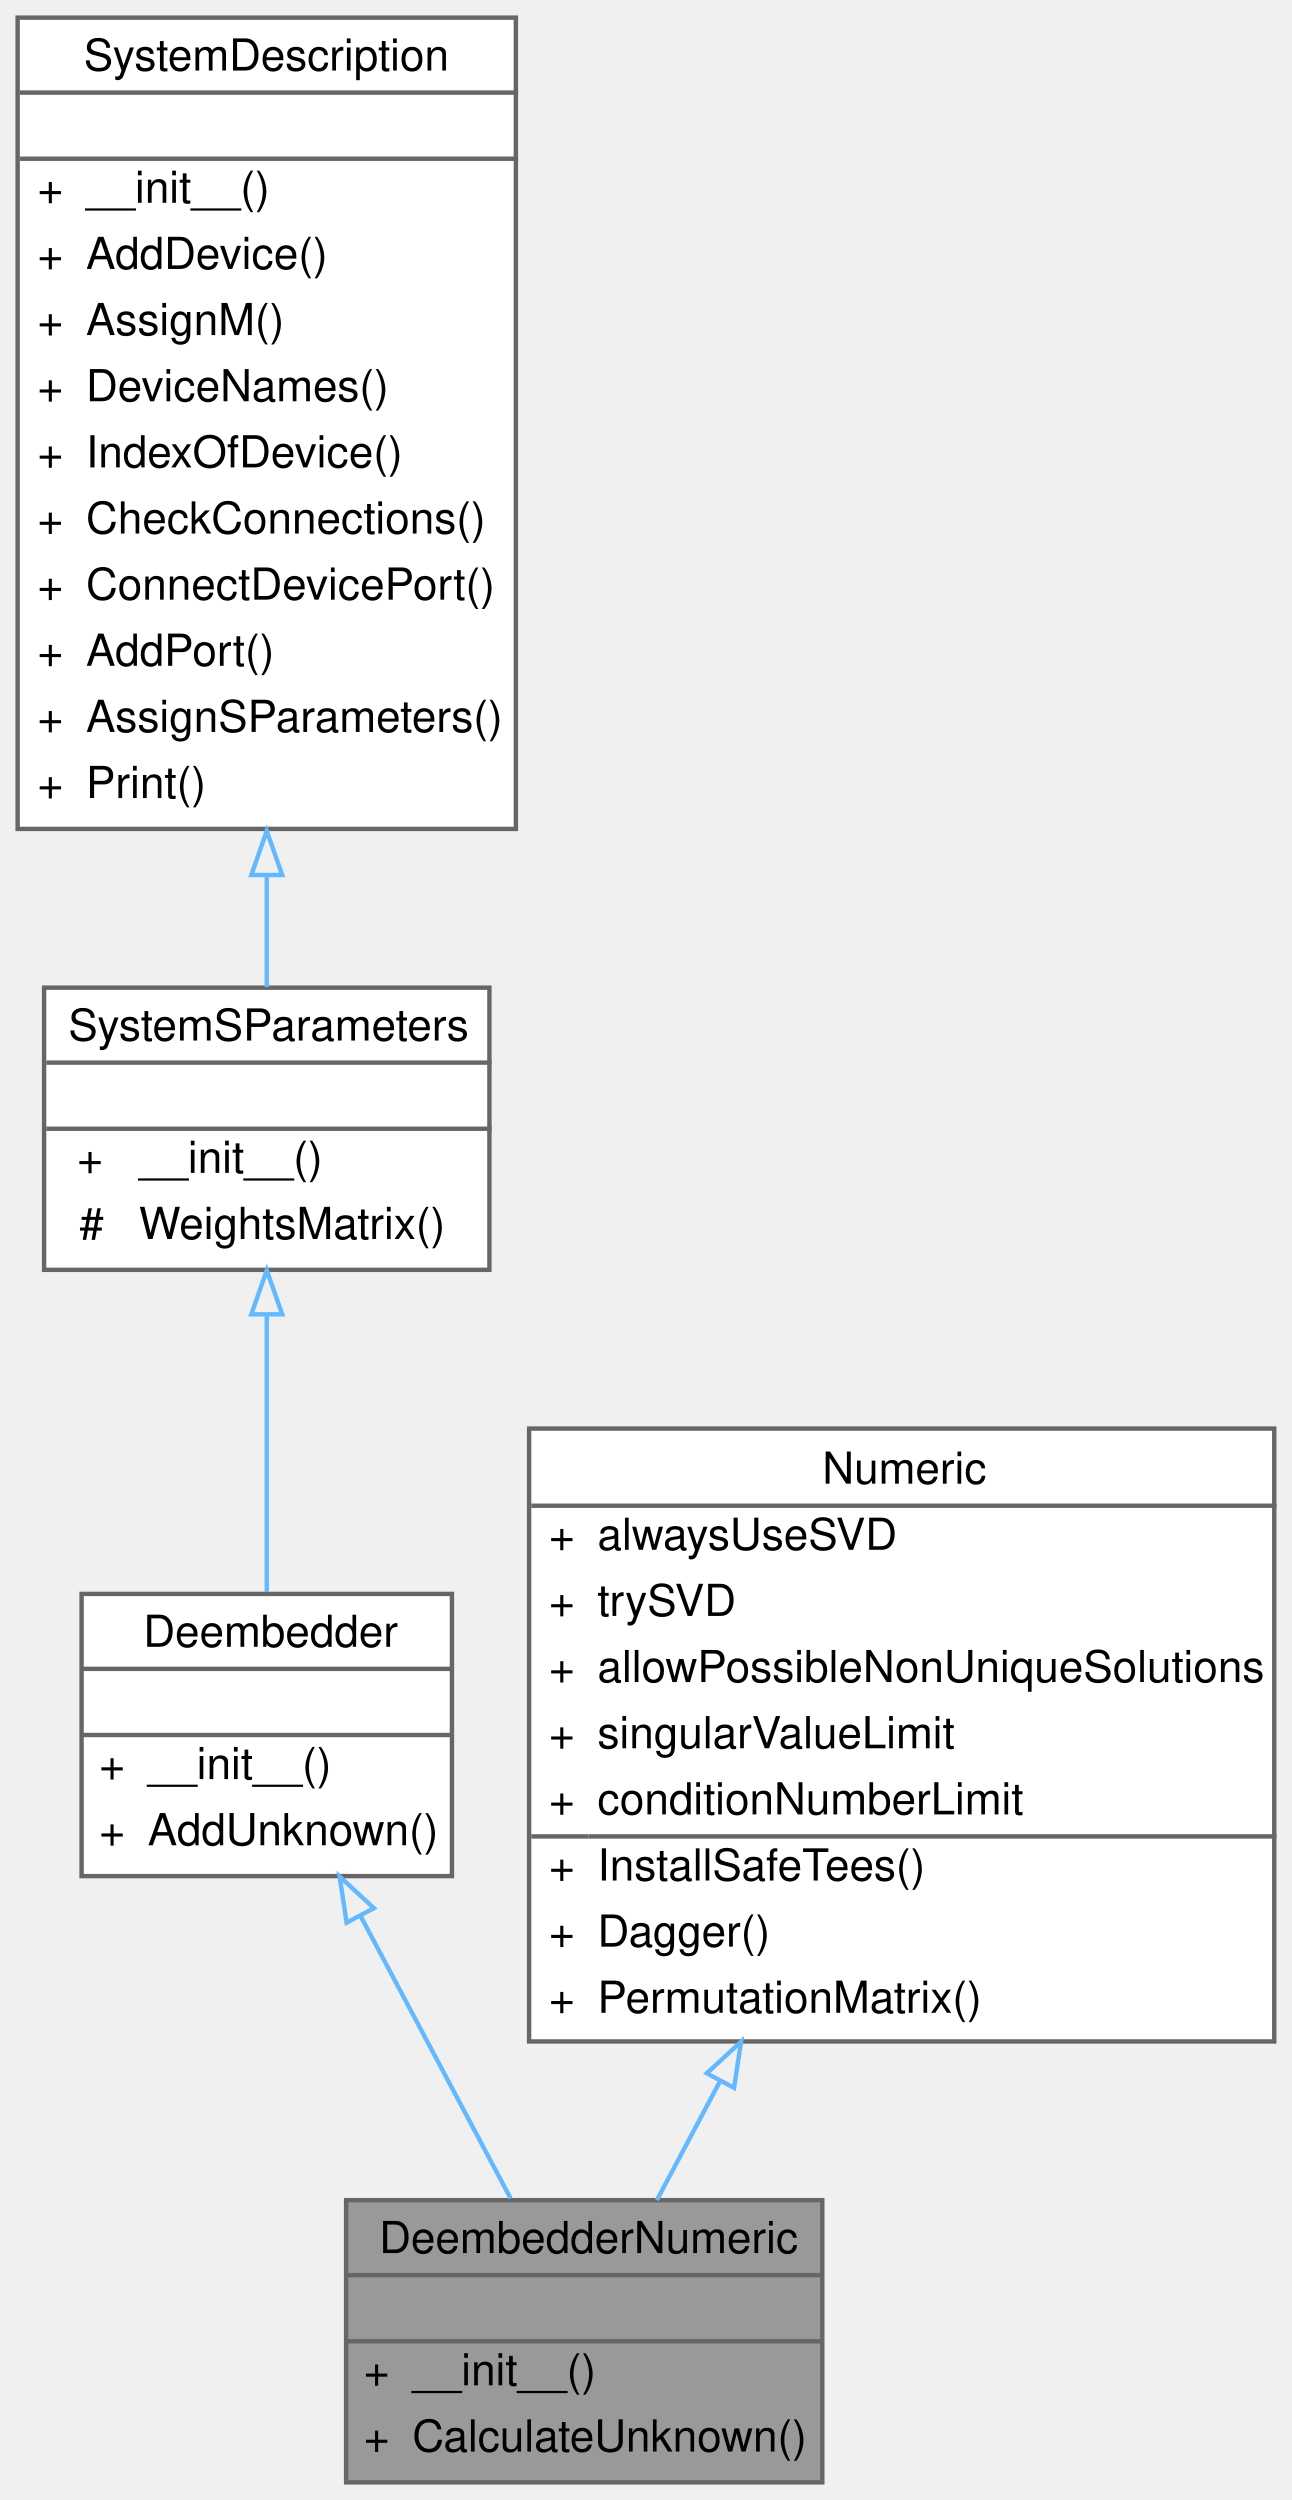
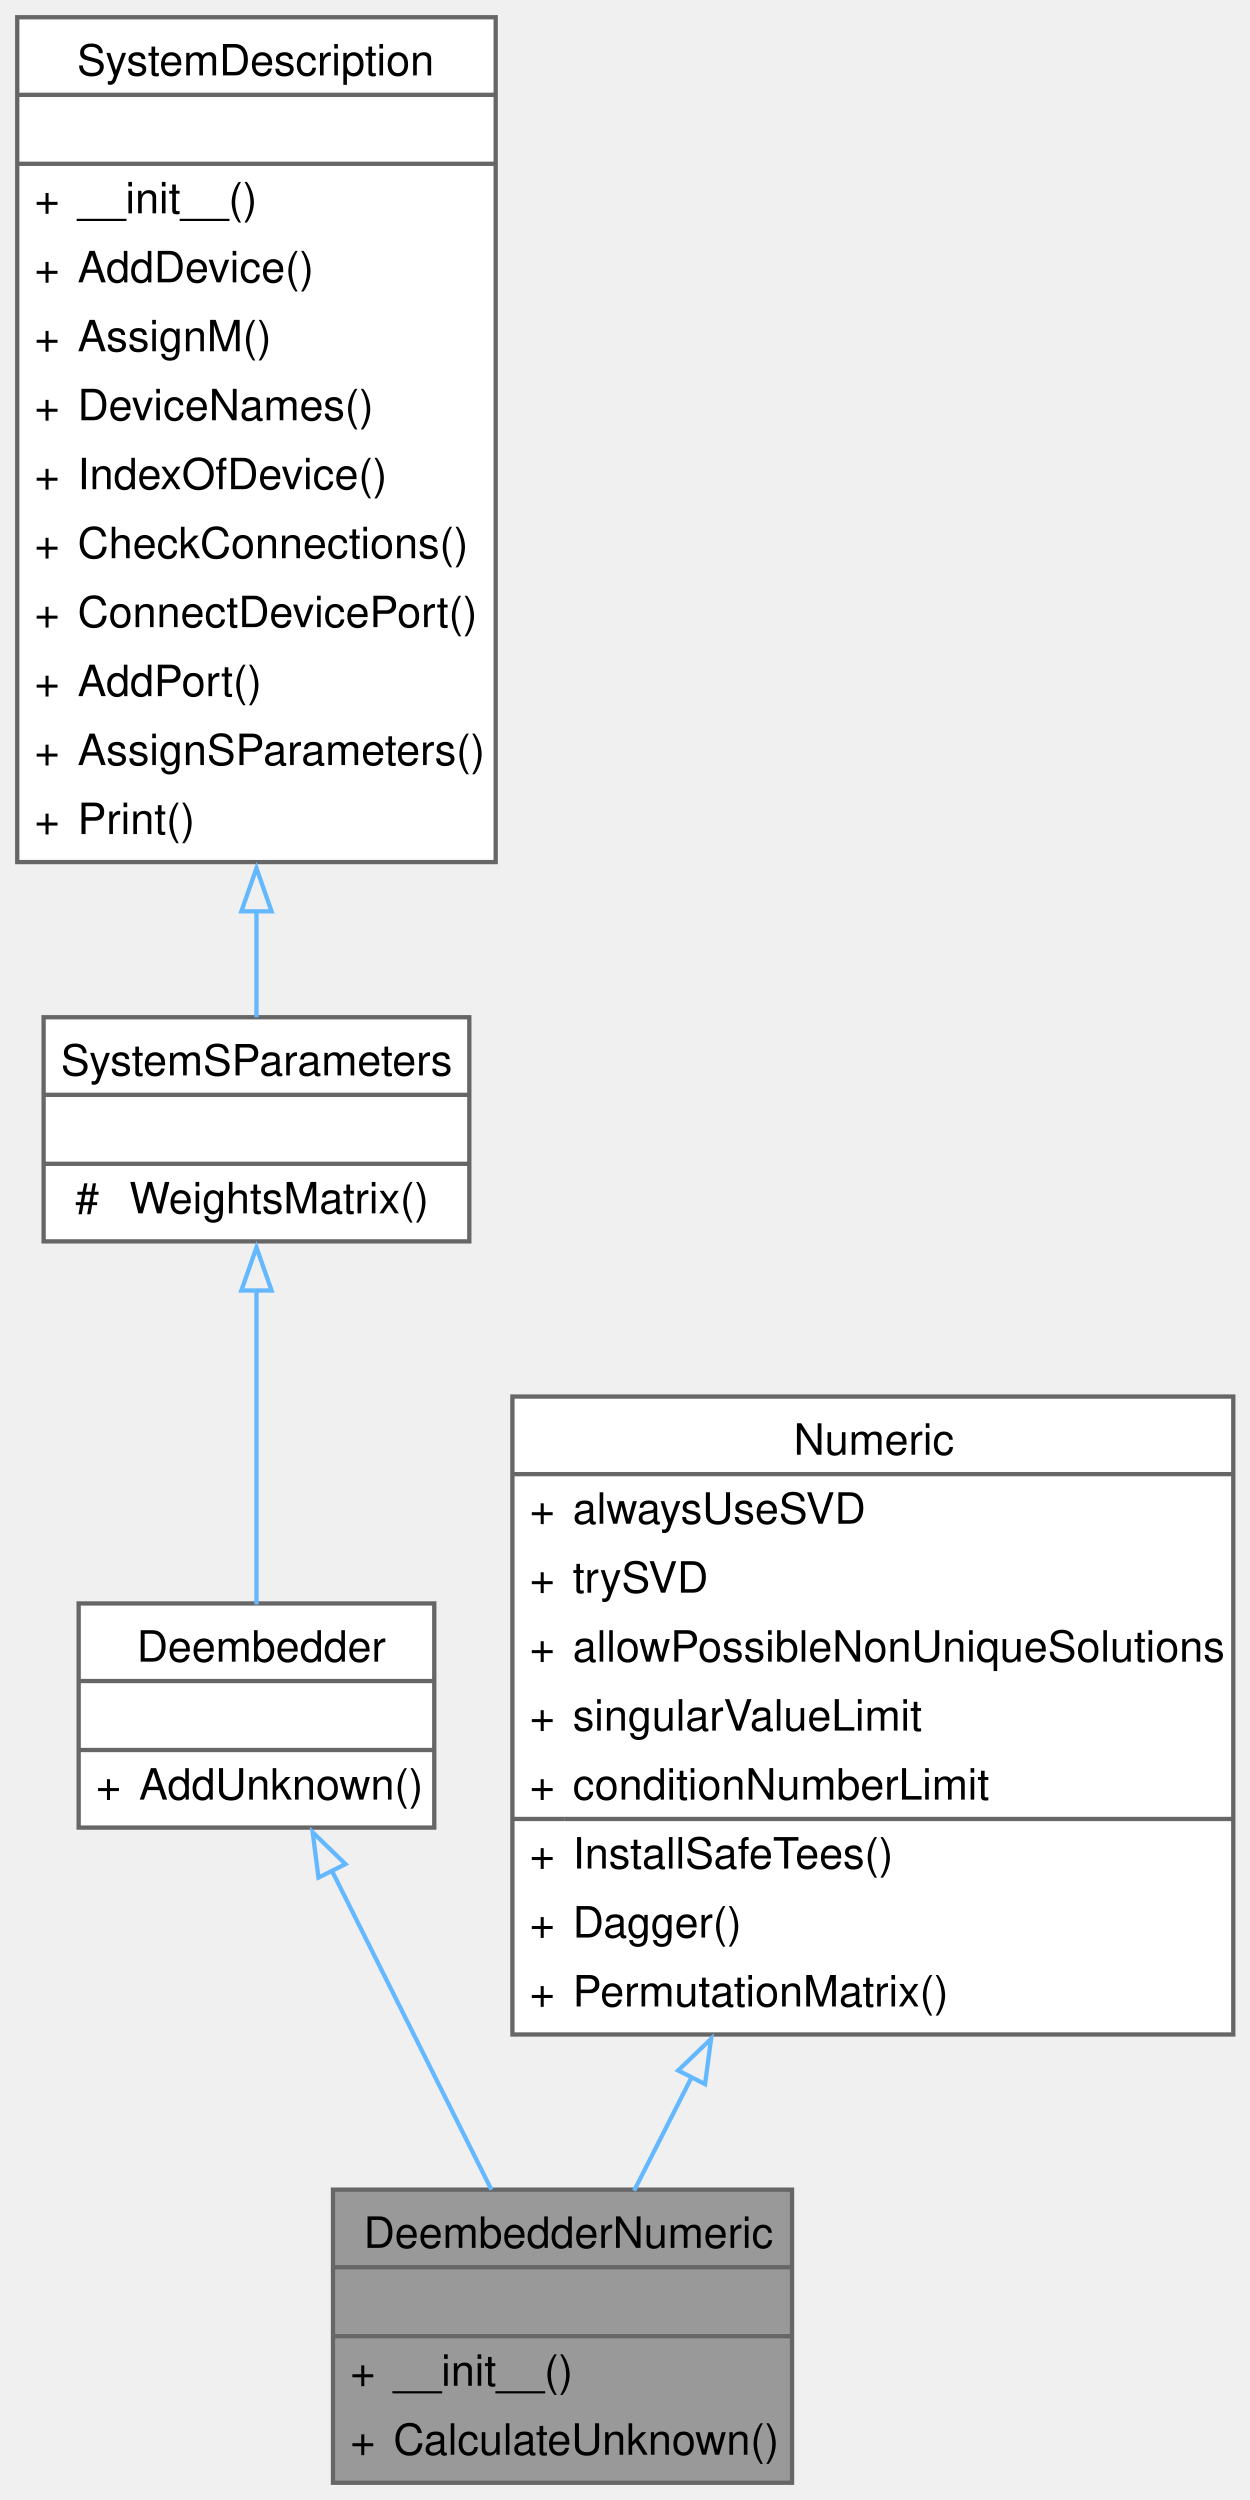
- <svg xmlns="http://www.w3.org/2000/svg" xmlns:xlink="http://www.w3.org/1999/xlink" width="293pt" height="567pt" viewBox="0.00 0.00 293.00 567.00">
-   <g id="graph0" class="graph" transform="scale(1 1) rotate(0) translate(4 563)">
+ <svg xmlns="http://www.w3.org/2000/svg" xmlns:xlink="http://www.w3.org/1999/xlink" width="290pt" height="580pt" viewBox="0.00 0.00 290.00 580.00">
+   <g id="graph0" class="graph" transform="scale(1 1) rotate(0) translate(4 576)">
    <g id="Node000001" class="node">
      <g id="a_Node000001">
        <a xlink:title="Performs numerical device deembedding.">
-           <polygon fill="#999999" stroke="transparent" points="182.5,-64 74.5,-64 74.5,0 182.5,0 182.5,-64" />
-           <text text-anchor="start" x="82" y="-52" font-family="Helvetica,sans-Serif" font-size="10.00">DeembedderNumeric</text>
-           <text text-anchor="start" x="126.5" y="-37" font-family="Helvetica,sans-Serif" font-size="10.00"> </text>
-           <text text-anchor="start" x="78.5" y="-22" font-family="Helvetica,sans-Serif" font-size="10.00">+</text>
-           <text text-anchor="start" x="89.5" y="-22" font-family="Helvetica,sans-Serif" font-size="10.00">__init__()</text>
-           <text text-anchor="start" x="78.5" y="-7" font-family="Helvetica,sans-Serif" font-size="10.00">+</text>
-           <text text-anchor="start" x="89.5" y="-7" font-family="Helvetica,sans-Serif" font-size="10.00">CalculateUnknown()</text>
-           <polygon fill="#666666" stroke="#666666" points="74.5,-47 74.5,-47 182.5,-47 182.5,-47 74.5,-47" />
-           <polygon fill="#666666" stroke="#666666" points="74.5,-32 74.5,-32 182.5,-32 182.5,-32 74.5,-32" />
-           <polygon fill="none" stroke="#666666" points="74.5,0 74.5,-64 182.5,-64 182.5,0 74.5,0" />
+           <polygon fill="#999999" stroke="none" points="179.75,-68 73.25,-68 73.25,0 179.75,0 179.75,-68" />
+           <text xml:space="preserve" text-anchor="start" x="80.38" y="-54.5" font-family="Helvetica,sans-Serif" font-size="10.00">DeembedderNumeric</text>
+           <text xml:space="preserve" text-anchor="start" x="125" y="-38.5" font-family="Helvetica,sans-Serif" font-size="10.00"> </text>
+           <text xml:space="preserve" text-anchor="start" x="77.25" y="-22.5" font-family="Helvetica,sans-Serif" font-size="10.00">+</text>
+           <text xml:space="preserve" text-anchor="start" x="87.25" y="-22.5" font-family="Helvetica,sans-Serif" font-size="10.00">__init__()</text>
+           <text xml:space="preserve" text-anchor="start" x="77.25" y="-6.5" font-family="Helvetica,sans-Serif" font-size="10.00">+</text>
+           <text xml:space="preserve" text-anchor="start" x="87.25" y="-6.5" font-family="Helvetica,sans-Serif" font-size="10.00">CalculateUnknown()</text>
+           <polygon fill="#666666" stroke="#666666" points="73.25,-50 73.25,-50 179.75,-50 179.75,-50 73.25,-50" />
+           <polygon fill="#666666" stroke="#666666" points="73.25,-34 73.25,-34 179.75,-34 179.75,-34 73.25,-34" />
+           <polygon fill="none" stroke="#666666" points="73.25,0 73.25,-68 179.75,-68 179.75,0 73.25,0" />
        </a>
      </g>
    </g>
    <g id="Node000002" class="node">
      <g id="a_Node000002">
        <a xlink:href="classSignalIntegrity_1_1Lib_1_1SystemDescriptions_1_1Deembedder_1_1Deembedder.xhtml" target="_top" xlink:title="housekeeping base class for deembedders">
-           <polygon fill="white" stroke="transparent" points="98.5,-201.5 14.5,-201.5 14.5,-137.5 98.5,-137.5 98.5,-201.5" />
-           <text text-anchor="start" x="28.5" y="-189.5" font-family="Helvetica,sans-Serif" font-size="10.00">Deembedder</text>
-           <text text-anchor="start" x="54.5" y="-174.5" font-family="Helvetica,sans-Serif" font-size="10.00"> </text>
-           <text text-anchor="start" x="18.5" y="-159.5" font-family="Helvetica,sans-Serif" font-size="10.00">+</text>
-           <text text-anchor="start" x="29.5" y="-159.5" font-family="Helvetica,sans-Serif" font-size="10.00">__init__()</text>
-           <text text-anchor="start" x="18.5" y="-144.5" font-family="Helvetica,sans-Serif" font-size="10.00">+</text>
-           <text text-anchor="start" x="29.5" y="-144.5" font-family="Helvetica,sans-Serif" font-size="10.00">AddUnknown()</text>
-           <polygon fill="#666666" stroke="#666666" points="14.5,-184.5 14.5,-184.5 98.5,-184.5 98.5,-184.5 14.5,-184.5" />
-           <polygon fill="#666666" stroke="#666666" points="14.5,-169.5 14.5,-169.5 98.5,-169.5 98.5,-169.5 14.5,-169.5" />
-           <polygon fill="none" stroke="#666666" points="14.5,-137.5 14.5,-201.5 98.5,-201.5 98.5,-137.5 14.5,-137.5" />
+           <polygon fill="white" stroke="none" points="96.75,-204 14.25,-204 14.25,-152 96.75,-152 96.75,-204" />
+           <text xml:space="preserve" text-anchor="start" x="27.75" y="-190.5" font-family="Helvetica,sans-Serif" font-size="10.00">Deembedder</text>
+           <text xml:space="preserve" text-anchor="start" x="54" y="-174.5" font-family="Helvetica,sans-Serif" font-size="10.00"> </text>
+           <text xml:space="preserve" text-anchor="start" x="18.25" y="-158.5" font-family="Helvetica,sans-Serif" font-size="10.00">+</text>
+           <text xml:space="preserve" text-anchor="start" x="28.25" y="-158.5" font-family="Helvetica,sans-Serif" font-size="10.00">AddUnknown()</text>
+           <polygon fill="#666666" stroke="#666666" points="14.25,-186 14.25,-186 96.75,-186 96.75,-186 14.25,-186" />
+           <polygon fill="#666666" stroke="#666666" points="14.25,-170 14.25,-170 96.75,-170 96.75,-170 14.25,-170" />
+           <polygon fill="none" stroke="#666666" points="14.25,-152 14.25,-204 96.75,-204 96.75,-152 14.25,-152" />
        </a>
      </g>
    </g>
    <g id="edge1_Node000001_Node000002" class="edge">
      <g id="a_edge1_Node000001_Node000002">
        <a xlink:title=" ">
-           <path fill="none" stroke="#63b8ff" d="M77.84,-128.34C88.69,-107.91 101.7,-83.44 111.81,-64.41" />
-           <polygon fill="none" stroke="#63b8ff" points="74.62,-126.94 73.02,-137.41 80.8,-130.23 74.62,-126.94" />
+           <path fill="none" stroke="#63b8ff" d="M72.96,-142.07C84.27,-119.46 98.91,-90.19 110.02,-67.97" />
+           <polygon fill="none" stroke="#63b8ff" points="69.89,-140.4 68.54,-150.91 76.15,-143.53 69.89,-140.4" />
        </a>
      </g>
    </g>
    <g id="Node000003" class="node">
      <g id="a_Node000003">
        <a xlink:href="classSignalIntegrity_1_1Lib_1_1SystemDescriptions_1_1SystemSParameters_1_1SystemSParameters.xhtml" target="_top" xlink:title="base class for housekeeping involving system s-parameters calculations">
-           <polygon fill="white" stroke="transparent" points="107,-339 6,-339 6,-275 107,-275 107,-339" />
-           <text text-anchor="start" x="11.5" y="-327" font-family="Helvetica,sans-Serif" font-size="10.00">SystemSParameters</text>
-           <text text-anchor="start" x="55" y="-312" font-family="Helvetica,sans-Serif" font-size="10.00"> </text>
-           <text text-anchor="start" x="13.5" y="-297" font-family="Helvetica,sans-Serif" font-size="10.00">+</text>
-           <text text-anchor="start" x="27.5" y="-297" font-family="Helvetica,sans-Serif" font-size="10.00">__init__()</text>
-           <text text-anchor="start" x="14" y="-282" font-family="Helvetica,sans-Serif" font-size="10.00">#</text>
-           <text text-anchor="start" x="27.5" y="-282" font-family="Helvetica,sans-Serif" font-size="10.00">WeightsMatrix()</text>
-           <polygon fill="#666666" stroke="#666666" points="6.5,-322 6.5,-322 107.5,-322 107.5,-322 6.5,-322" />
-           <polygon fill="#666666" stroke="#666666" points="6.5,-307 6.5,-307 107.5,-307 107.5,-307 6.5,-307" />
-           <polygon fill="none" stroke="#666666" points="6,-275 6,-339 107,-339 107,-275 6,-275" />
+           <polygon fill="white" stroke="none" points="104.88,-340 6.12,-340 6.12,-288 104.88,-288 104.88,-340" />
+           <text xml:space="preserve" text-anchor="start" x="10.12" y="-326.5" font-family="Helvetica,sans-Serif" font-size="10.00">SystemSParameters</text>
+           <text xml:space="preserve" text-anchor="start" x="54" y="-310.5" font-family="Helvetica,sans-Serif" font-size="10.00"> </text>
+           <text xml:space="preserve" text-anchor="start" x="13.44" y="-294.5" font-family="Helvetica,sans-Serif" font-size="10.00">#</text>
+           <text xml:space="preserve" text-anchor="start" x="26" y="-294.5" font-family="Helvetica,sans-Serif" font-size="10.00">WeightsMatrix()</text>
+           <polygon fill="#666666" stroke="#666666" points="6.12,-322 6.12,-322 104.88,-322 104.88,-322 6.12,-322" />
+           <polygon fill="#666666" stroke="#666666" points="6.12,-306 6.12,-306 104.88,-306 104.88,-306 6.12,-306" />
+           <polygon fill="none" stroke="#666666" points="6.12,-288 6.12,-340 104.88,-340 104.88,-288 6.12,-288" />
        </a>
      </g>
    </g>
    <g id="edge2_Node000002_Node000003" class="edge">
      <g id="a_edge2_Node000002_Node000003">
        <a xlink:title=" ">
-           <path fill="none" stroke="#63b8ff" d="M56.5,-264.74C56.5,-244.53 56.5,-220.6 56.5,-201.91" />
-           <polygon fill="none" stroke="#63b8ff" points="53,-264.91 56.5,-274.91 60,-264.91 53,-264.91" />
+           <path fill="none" stroke="#63b8ff" d="M55.5,-276.67C55.5,-253.55 55.5,-224.21 55.5,-203.76" />
+           <polygon fill="none" stroke="#63b8ff" points="52,-276.6 55.5,-286.6 59,-276.6 52,-276.6" />
        </a>
      </g>
    </g>
    <g id="Node000004" class="node">
      <g id="a_Node000004">
        <a xlink:href="classSignalIntegrity_1_1Lib_1_1SystemDescriptions_1_1SystemDescription_1_1SystemDescription.xhtml" target="_top" xlink:title="Allows the construction of system descriptions for use with all of the classes that solve schematics ...">
-           <polygon fill="white" stroke="transparent" points="113,-559 0,-559 0,-375 113,-375 113,-559" />
-           <text text-anchor="start" x="15" y="-547" font-family="Helvetica,sans-Serif" font-size="10.00">SystemDescription</text>
-           <text text-anchor="start" x="55" y="-532" font-family="Helvetica,sans-Serif" font-size="10.00"> </text>
-           <text text-anchor="start" x="4.5" y="-517" font-family="Helvetica,sans-Serif" font-size="10.00">+</text>
-           <text text-anchor="start" x="15.5" y="-517" font-family="Helvetica,sans-Serif" font-size="10.00">__init__()</text>
-           <text text-anchor="start" x="4.5" y="-502" font-family="Helvetica,sans-Serif" font-size="10.00">+</text>
-           <text text-anchor="start" x="15.5" y="-502" font-family="Helvetica,sans-Serif" font-size="10.00">AddDevice()</text>
-           <text text-anchor="start" x="4.5" y="-487" font-family="Helvetica,sans-Serif" font-size="10.00">+</text>
-           <text text-anchor="start" x="15.5" y="-487" font-family="Helvetica,sans-Serif" font-size="10.00">AssignM()</text>
-           <text text-anchor="start" x="4.5" y="-472" font-family="Helvetica,sans-Serif" font-size="10.00">+</text>
-           <text text-anchor="start" x="15.5" y="-472" font-family="Helvetica,sans-Serif" font-size="10.00">DeviceNames()</text>
-           <text text-anchor="start" x="4.5" y="-457" font-family="Helvetica,sans-Serif" font-size="10.00">+</text>
-           <text text-anchor="start" x="15.5" y="-457" font-family="Helvetica,sans-Serif" font-size="10.00">IndexOfDevice()</text>
-           <text text-anchor="start" x="4.5" y="-442" font-family="Helvetica,sans-Serif" font-size="10.00">+</text>
-           <text text-anchor="start" x="15.5" y="-442" font-family="Helvetica,sans-Serif" font-size="10.00">CheckConnections()</text>
-           <text text-anchor="start" x="4.5" y="-427" font-family="Helvetica,sans-Serif" font-size="10.00">+</text>
-           <text text-anchor="start" x="15.5" y="-427" font-family="Helvetica,sans-Serif" font-size="10.00">ConnectDevicePort()</text>
-           <text text-anchor="start" x="4.5" y="-412" font-family="Helvetica,sans-Serif" font-size="10.00">+</text>
-           <text text-anchor="start" x="15.5" y="-412" font-family="Helvetica,sans-Serif" font-size="10.00">AddPort()</text>
-           <text text-anchor="start" x="4.5" y="-397" font-family="Helvetica,sans-Serif" font-size="10.00">+</text>
-           <text text-anchor="start" x="15.5" y="-397" font-family="Helvetica,sans-Serif" font-size="10.00">AssignSParameters()</text>
-           <text text-anchor="start" x="4.5" y="-382" font-family="Helvetica,sans-Serif" font-size="10.00">+</text>
-           <text text-anchor="start" x="15.5" y="-382" font-family="Helvetica,sans-Serif" font-size="10.00">Print()</text>
-           <polygon fill="#666666" stroke="#666666" points="0.5,-542 0.5,-542 113.5,-542 113.5,-542 0.5,-542" />
-           <polygon fill="#666666" stroke="#666666" points="0.5,-527 0.5,-527 113.5,-527 113.5,-527 0.5,-527" />
-           <polygon fill="none" stroke="#666666" points="0,-375 0,-559 113,-559 113,-375 0,-375" />
+           <polygon fill="white" stroke="none" points="111,-572 0,-572 0,-376 111,-376 111,-572" />
+           <text xml:space="preserve" text-anchor="start" x="13.88" y="-558.5" font-family="Helvetica,sans-Serif" font-size="10.00">SystemDescription</text>
+           <text xml:space="preserve" text-anchor="start" x="54" y="-542.5" font-family="Helvetica,sans-Serif" font-size="10.00"> </text>
+           <text xml:space="preserve" text-anchor="start" x="4" y="-526.5" font-family="Helvetica,sans-Serif" font-size="10.00">+</text>
+           <text xml:space="preserve" text-anchor="start" x="14" y="-526.5" font-family="Helvetica,sans-Serif" font-size="10.00">__init__()</text>
+           <text xml:space="preserve" text-anchor="start" x="4" y="-510.5" font-family="Helvetica,sans-Serif" font-size="10.00">+</text>
+           <text xml:space="preserve" text-anchor="start" x="14" y="-510.5" font-family="Helvetica,sans-Serif" font-size="10.00">AddDevice()</text>
+           <text xml:space="preserve" text-anchor="start" x="4" y="-494.5" font-family="Helvetica,sans-Serif" font-size="10.00">+</text>
+           <text xml:space="preserve" text-anchor="start" x="14" y="-494.5" font-family="Helvetica,sans-Serif" font-size="10.00">AssignM()</text>
+           <text xml:space="preserve" text-anchor="start" x="4" y="-478.5" font-family="Helvetica,sans-Serif" font-size="10.00">+</text>
+           <text xml:space="preserve" text-anchor="start" x="14" y="-478.5" font-family="Helvetica,sans-Serif" font-size="10.00">DeviceNames()</text>
+           <text xml:space="preserve" text-anchor="start" x="4" y="-462.5" font-family="Helvetica,sans-Serif" font-size="10.00">+</text>
+           <text xml:space="preserve" text-anchor="start" x="14" y="-462.5" font-family="Helvetica,sans-Serif" font-size="10.00">IndexOfDevice()</text>
+           <text xml:space="preserve" text-anchor="start" x="4" y="-446.5" font-family="Helvetica,sans-Serif" font-size="10.00">+</text>
+           <text xml:space="preserve" text-anchor="start" x="14" y="-446.5" font-family="Helvetica,sans-Serif" font-size="10.00">CheckConnections()</text>
+           <text xml:space="preserve" text-anchor="start" x="4" y="-430.5" font-family="Helvetica,sans-Serif" font-size="10.00">+</text>
+           <text xml:space="preserve" text-anchor="start" x="14" y="-430.5" font-family="Helvetica,sans-Serif" font-size="10.00">ConnectDevicePort()</text>
+           <text xml:space="preserve" text-anchor="start" x="4" y="-414.5" font-family="Helvetica,sans-Serif" font-size="10.00">+</text>
+           <text xml:space="preserve" text-anchor="start" x="14" y="-414.5" font-family="Helvetica,sans-Serif" font-size="10.00">AddPort()</text>
+           <text xml:space="preserve" text-anchor="start" x="4" y="-398.5" font-family="Helvetica,sans-Serif" font-size="10.00">+</text>
+           <text xml:space="preserve" text-anchor="start" x="14" y="-398.5" font-family="Helvetica,sans-Serif" font-size="10.00">AssignSParameters()</text>
+           <text xml:space="preserve" text-anchor="start" x="4" y="-382.5" font-family="Helvetica,sans-Serif" font-size="10.00">+</text>
+           <text xml:space="preserve" text-anchor="start" x="14" y="-382.5" font-family="Helvetica,sans-Serif" font-size="10.00">Print()</text>
+           <polygon fill="#666666" stroke="#666666" points="0,-554 0,-554 111,-554 111,-554 0,-554" />
+           <polygon fill="#666666" stroke="#666666" points="0,-538 0,-538 111,-538 111,-538 0,-538" />
+           <polygon fill="none" stroke="#666666" points="0,-376 0,-572 111,-572 111,-376 0,-376" />
        </a>
      </g>
    </g>
    <g id="edge3_Node000003_Node000004" class="edge">
      <g id="a_edge3_Node000003_Node000004">
        <a xlink:title=" ">
-           <path fill="none" stroke="#63b8ff" d="M56.5,-364.26C56.5,-355.29 56.5,-346.74 56.5,-339.14" />
-           <polygon fill="none" stroke="#63b8ff" points="53,-364.55 56.5,-374.55 60,-364.55 53,-364.55" />
+           <path fill="none" stroke="#63b8ff" d="M55.5,-364.78C55.5,-355.73 55.5,-347.27 55.5,-339.98" />
+           <polygon fill="none" stroke="#63b8ff" points="52,-364.57 55.5,-374.57 59,-364.57 52,-364.57" />
        </a>
      </g>
    </g>
    <g id="Node000005" class="node">
      <g id="a_Node000005">
        <a xlink:href="classSignalIntegrity_1_1Lib_1_1SystemDescriptions_1_1Numeric_1_1Numeric.xhtml" target="_top" xlink:title="handles numeric details of derived class solutions">
-           <polygon fill="white" stroke="transparent" points="285,-239 116,-239 116,-100 285,-100 285,-239" />
-           <text text-anchor="start" x="182.5" y="-226.5" font-family="Helvetica,sans-Serif" font-size="10.00">Numeric</text>
-           <text text-anchor="start" x="120.5" y="-211.5" font-family="Helvetica,sans-Serif" font-size="10.00">+</text>
-           <text text-anchor="start" x="131.5" y="-211.5" font-family="Helvetica,sans-Serif" font-size="10.00">alwaysUseSVD</text>
-           <text text-anchor="start" x="120.5" y="-196.5" font-family="Helvetica,sans-Serif" font-size="10.00">+</text>
-           <text text-anchor="start" x="131.5" y="-196.5" font-family="Helvetica,sans-Serif" font-size="10.00">trySVD</text>
-           <text text-anchor="start" x="120.5" y="-181.5" font-family="Helvetica,sans-Serif" font-size="10.00">+</text>
-           <text text-anchor="start" x="131.5" y="-181.5" font-family="Helvetica,sans-Serif" font-size="10.00">allowPossibleNonUniqueSolutions</text>
-           <text text-anchor="start" x="120.5" y="-166.5" font-family="Helvetica,sans-Serif" font-size="10.00">+</text>
-           <text text-anchor="start" x="131.5" y="-166.5" font-family="Helvetica,sans-Serif" font-size="10.00">singularValueLimit</text>
-           <text text-anchor="start" x="120.5" y="-151.5" font-family="Helvetica,sans-Serif" font-size="10.00">+</text>
-           <text text-anchor="start" x="131.5" y="-151.5" font-family="Helvetica,sans-Serif" font-size="10.00">conditionNumberLimit</text>
-           <text text-anchor="start" x="120.5" y="-136.5" font-family="Helvetica,sans-Serif" font-size="10.00">+</text>
-           <text text-anchor="start" x="131.5" y="-136.5" font-family="Helvetica,sans-Serif" font-size="10.00">InstallSafeTees()</text>
-           <text text-anchor="start" x="120.5" y="-121.5" font-family="Helvetica,sans-Serif" font-size="10.00">+</text>
-           <text text-anchor="start" x="131.5" y="-121.5" font-family="Helvetica,sans-Serif" font-size="10.00">Dagger()</text>
-           <text text-anchor="start" x="120.5" y="-106.5" font-family="Helvetica,sans-Serif" font-size="10.00">+</text>
-           <text text-anchor="start" x="131.5" y="-106.5" font-family="Helvetica,sans-Serif" font-size="10.00">PermutationMatrix()</text>
-           <polygon fill="#666666" stroke="#666666" points="116.5,-221.5 116.5,-221.5 285.5,-221.5 285.5,-221.5 116.5,-221.5" />
-           <polygon fill="#666666" stroke="#666666" points="116.5,-146.5 116.5,-146.5 129.5,-146.5 129.5,-146.5 116.5,-146.5" />
-           <polygon fill="#666666" stroke="#666666" points="129.5,-146.5 129.5,-146.5 285.5,-146.5 285.5,-146.5 129.5,-146.5" />
-           <polygon fill="none" stroke="#666666" points="116,-100 116,-239 285,-239 285,-100 116,-100" />
+           <polygon fill="white" stroke="none" points="282.12,-252 114.88,-252 114.88,-104 282.12,-104 282.12,-252" />
+           <text xml:space="preserve" text-anchor="start" x="180.12" y="-238.5" font-family="Helvetica,sans-Serif" font-size="10.00">Numeric</text>
+           <text xml:space="preserve" text-anchor="start" x="118.88" y="-222.5" font-family="Helvetica,sans-Serif" font-size="10.00">+</text>
+           <text xml:space="preserve" text-anchor="start" x="128.88" y="-222.5" font-family="Helvetica,sans-Serif" font-size="10.00">alwaysUseSVD</text>
+           <text xml:space="preserve" text-anchor="start" x="118.88" y="-206.5" font-family="Helvetica,sans-Serif" font-size="10.00">+</text>
+           <text xml:space="preserve" text-anchor="start" x="128.88" y="-206.5" font-family="Helvetica,sans-Serif" font-size="10.00">trySVD</text>
+           <text xml:space="preserve" text-anchor="start" x="118.88" y="-190.5" font-family="Helvetica,sans-Serif" font-size="10.00">+</text>
+           <text xml:space="preserve" text-anchor="start" x="128.88" y="-190.5" font-family="Helvetica,sans-Serif" font-size="10.00">allowPossibleNonUniqueSolutions</text>
+           <text xml:space="preserve" text-anchor="start" x="118.88" y="-174.5" font-family="Helvetica,sans-Serif" font-size="10.00">+</text>
+           <text xml:space="preserve" text-anchor="start" x="128.88" y="-174.5" font-family="Helvetica,sans-Serif" font-size="10.00">singularValueLimit</text>
+           <text xml:space="preserve" text-anchor="start" x="118.88" y="-158.5" font-family="Helvetica,sans-Serif" font-size="10.00">+</text>
+           <text xml:space="preserve" text-anchor="start" x="128.88" y="-158.5" font-family="Helvetica,sans-Serif" font-size="10.00">conditionNumberLimit</text>
+           <text xml:space="preserve" text-anchor="start" x="118.88" y="-142.5" font-family="Helvetica,sans-Serif" font-size="10.00">+</text>
+           <text xml:space="preserve" text-anchor="start" x="128.88" y="-142.5" font-family="Helvetica,sans-Serif" font-size="10.00">InstallSafeTees()</text>
+           <text xml:space="preserve" text-anchor="start" x="118.88" y="-126.5" font-family="Helvetica,sans-Serif" font-size="10.00">+</text>
+           <text xml:space="preserve" text-anchor="start" x="128.88" y="-126.5" font-family="Helvetica,sans-Serif" font-size="10.00">Dagger()</text>
+           <text xml:space="preserve" text-anchor="start" x="118.88" y="-110.5" font-family="Helvetica,sans-Serif" font-size="10.00">+</text>
+           <text xml:space="preserve" text-anchor="start" x="128.88" y="-110.5" font-family="Helvetica,sans-Serif" font-size="10.00">PermutationMatrix()</text>
+           <polygon fill="#666666" stroke="#666666" points="114.88,-234 114.88,-234 282.12,-234 282.12,-234 114.88,-234" />
+           <polygon fill="#666666" stroke="#666666" points="114.88,-154 114.88,-154 126.88,-154 126.88,-154 114.88,-154" />
+           <polygon fill="#666666" stroke="#666666" points="126.88,-154 126.88,-154 282.12,-154 282.12,-154 126.88,-154" />
+           <polygon fill="none" stroke="#666666" points="114.88,-104 114.88,-252 282.12,-252 282.12,-104 114.88,-104" />
        </a>
      </g>
    </g>
    <g id="edge4_Node000001_Node000005" class="edge">
      <g id="a_edge4_Node000001_Node000005">
        <a xlink:title=" ">
-           <path fill="none" stroke="#63b8ff" d="M159.38,-91.12C154.3,-81.56 149.36,-72.26 144.97,-64" />
-           <polygon fill="none" stroke="#63b8ff" points="156.29,-92.77 164.08,-99.96 162.48,-89.48 156.29,-92.77" />
+           <path fill="none" stroke="#63b8ff" d="M156.5,-94.16C151.78,-84.85 147.2,-75.83 143.1,-67.74" />
+           <polygon fill="none" stroke="#63b8ff" points="153.33,-95.65 160.97,-102.99 159.57,-92.48 153.33,-95.65" />
        </a>
      </g>
    </g>
  </g>
</svg>
